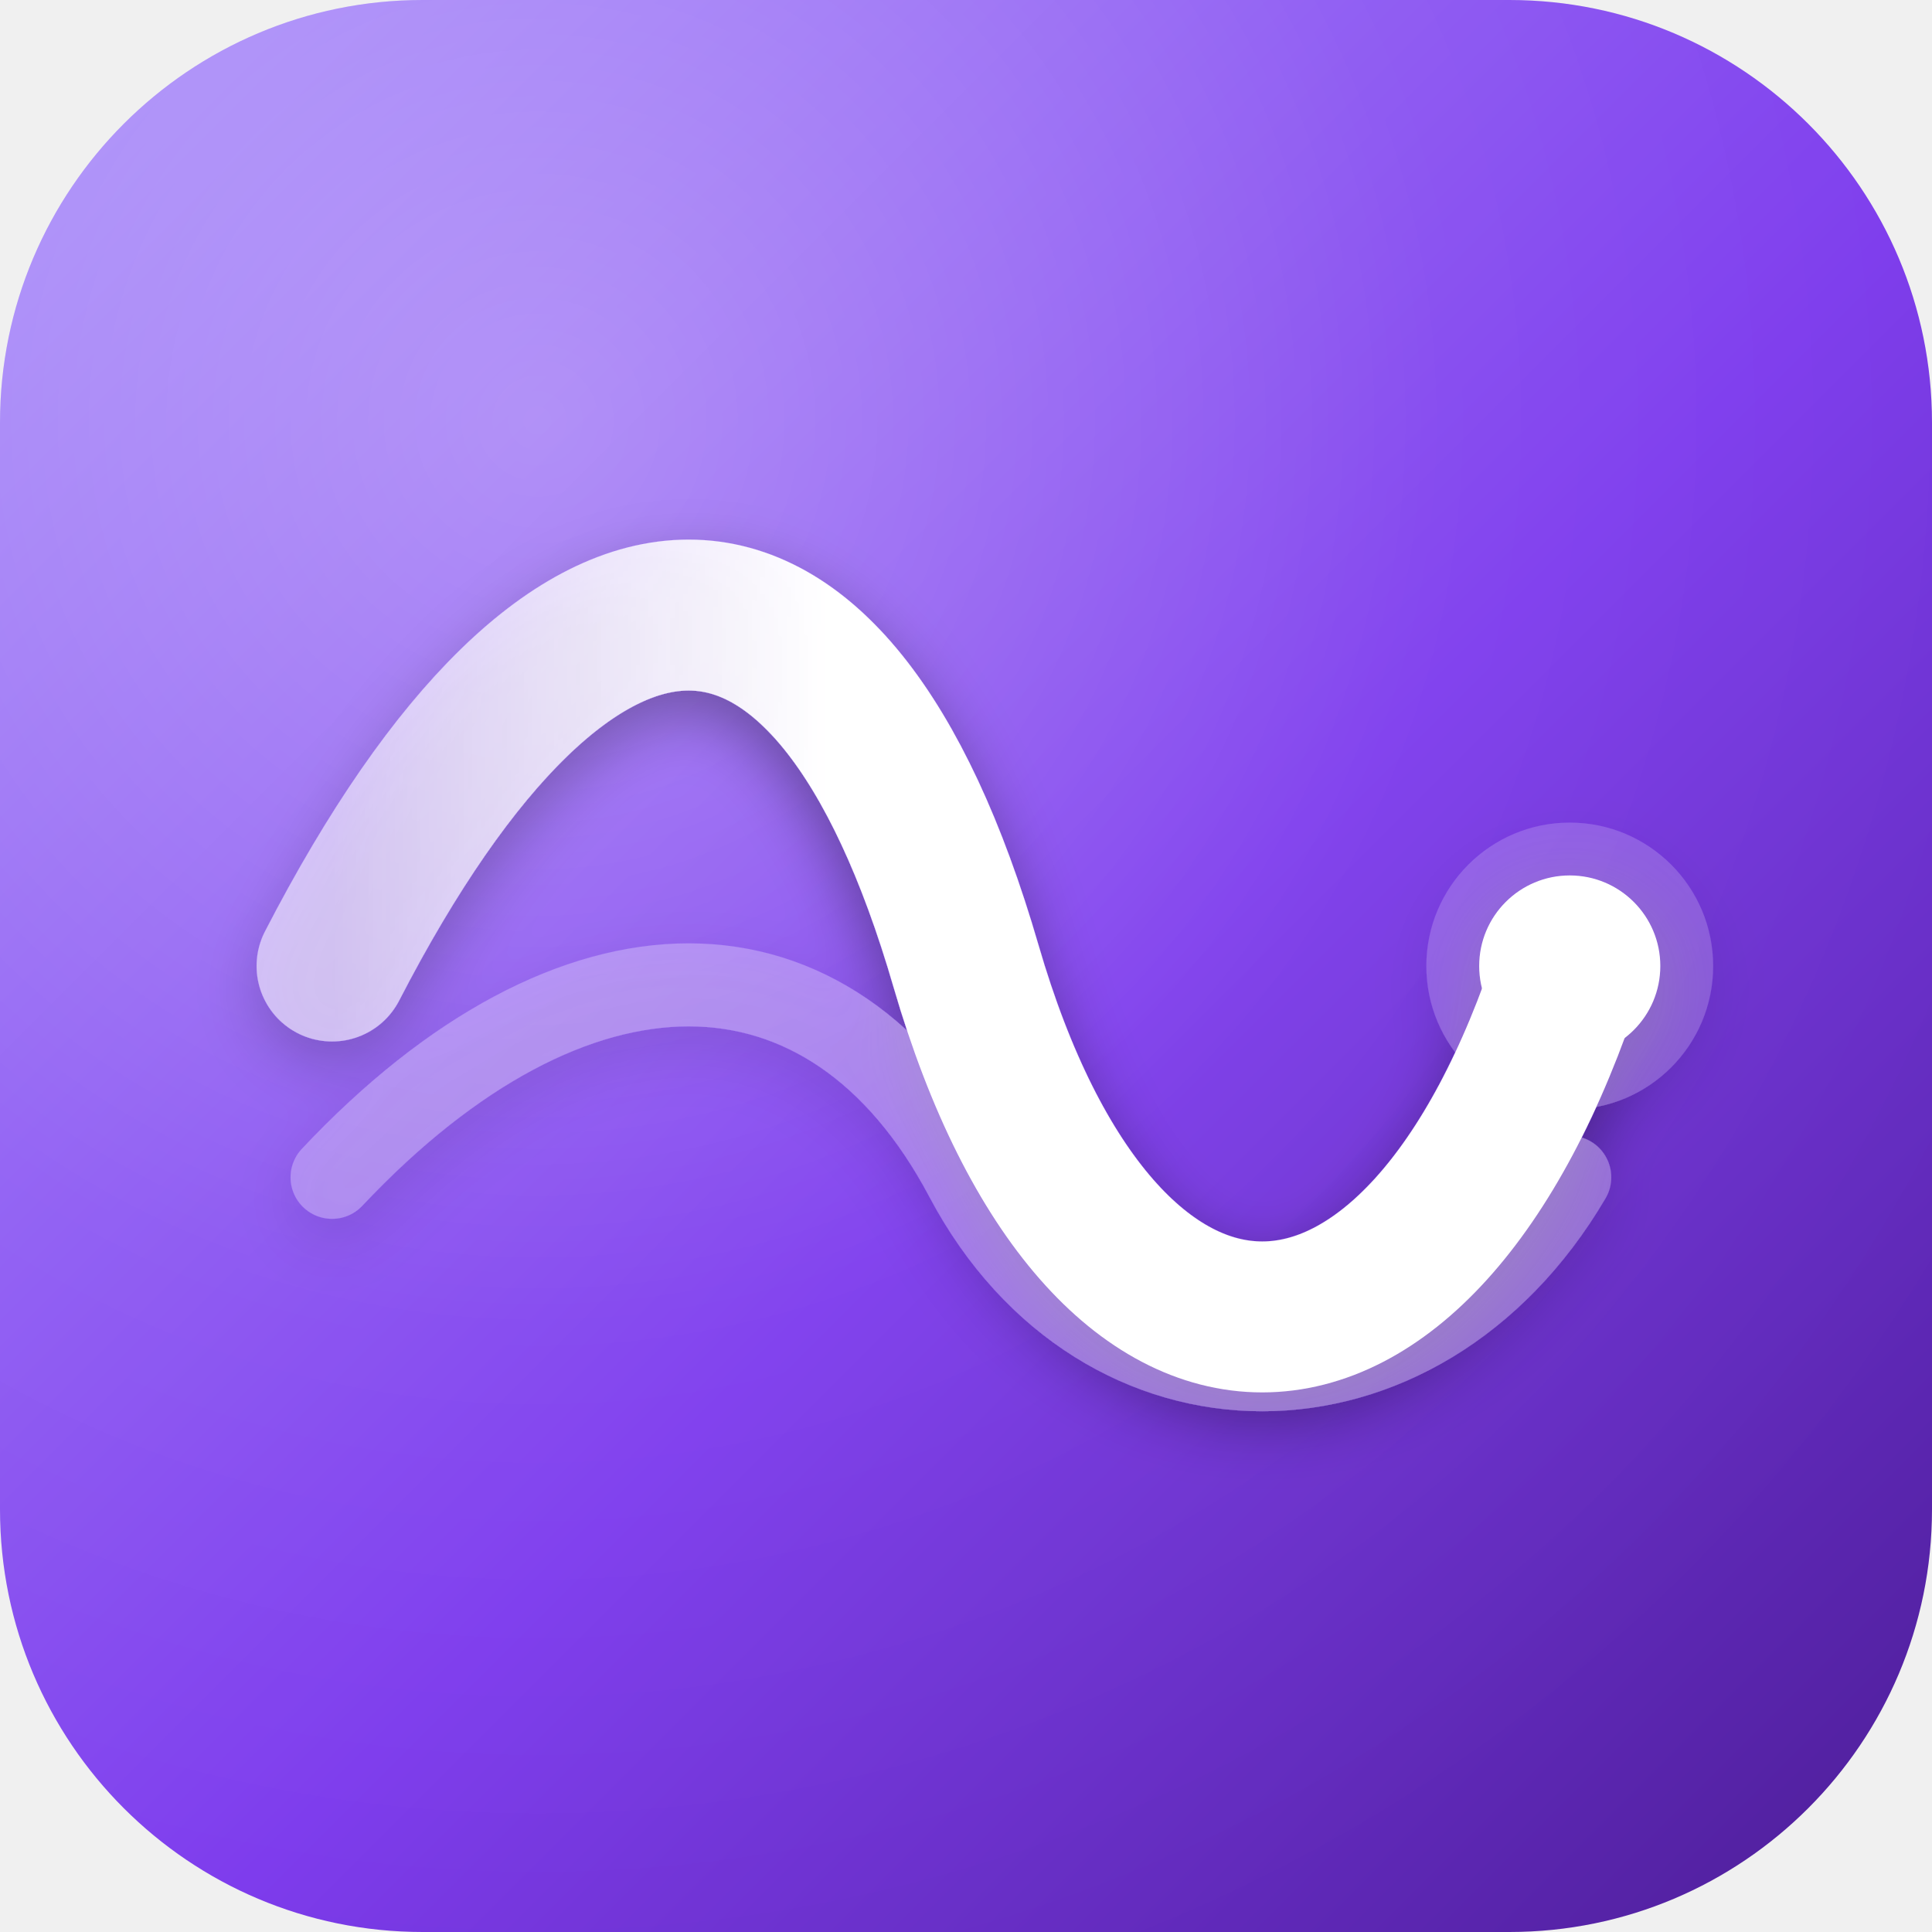
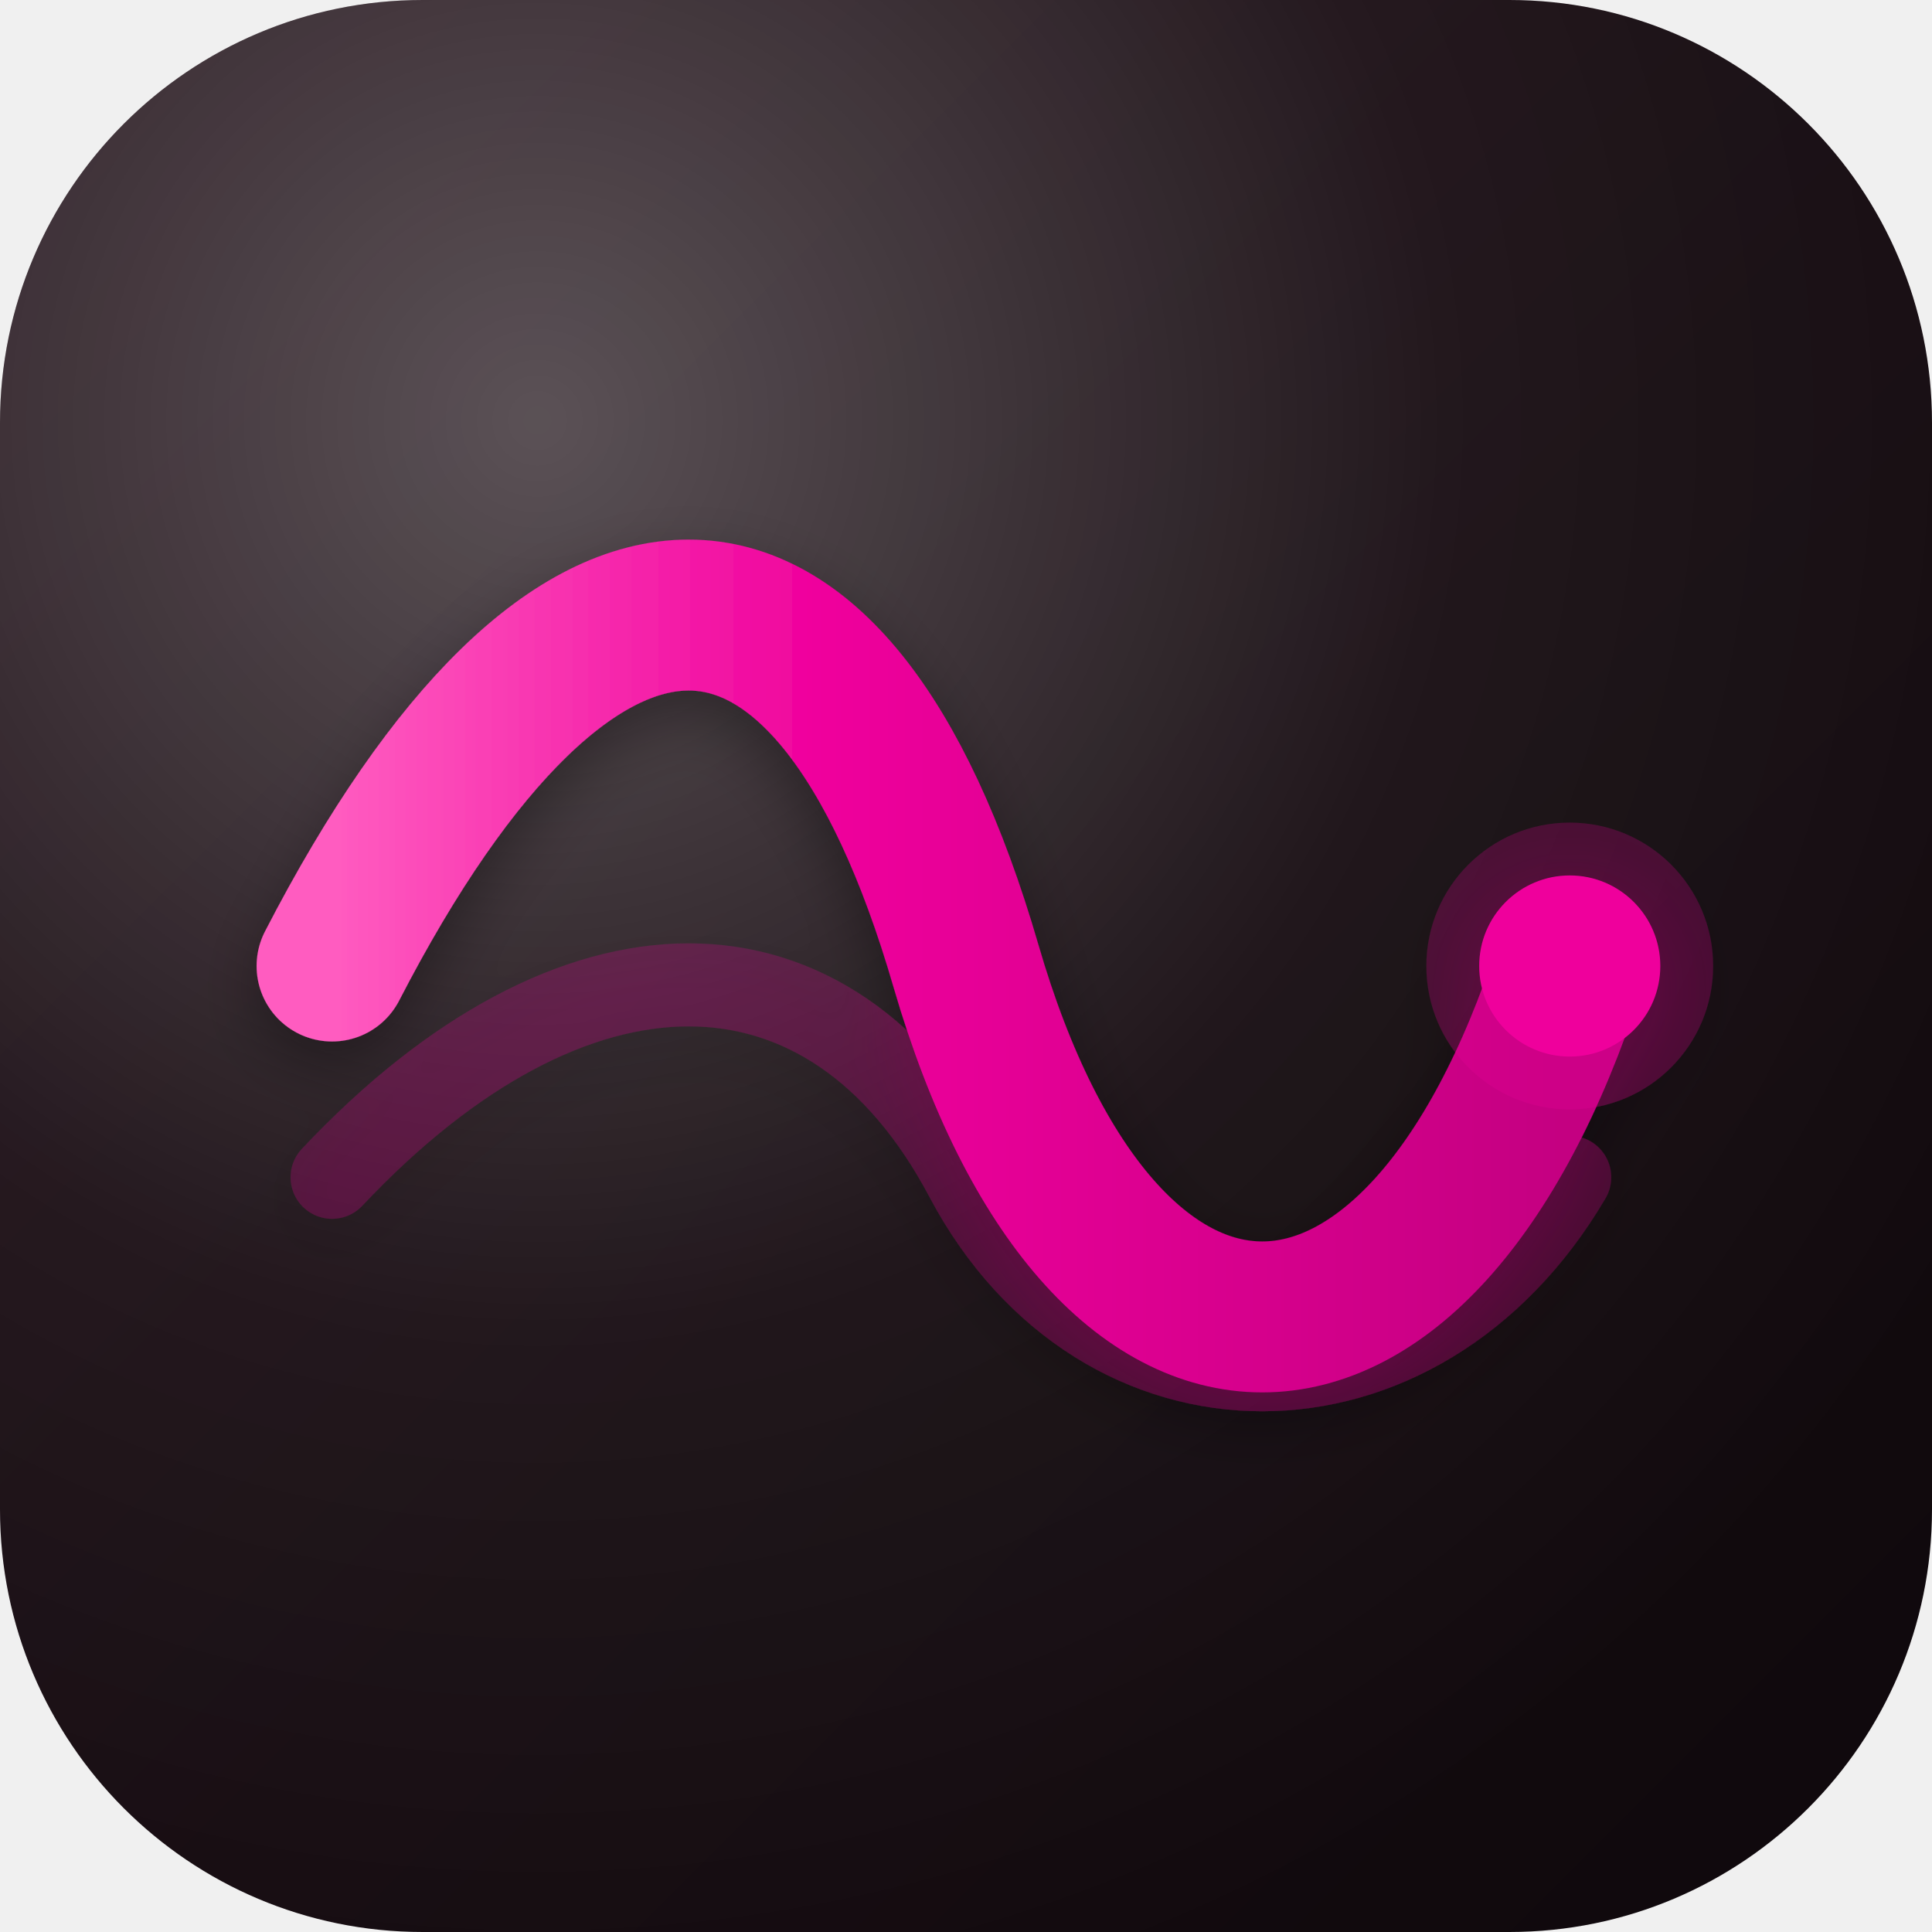
<svg xmlns="http://www.w3.org/2000/svg" viewBox="0 0 512 512">
  <defs>
    <linearGradient id="bg" x1="0" y1="0" x2="1" y2="1">
-       <stop offset="0" stop-color="#a78bfa" />
-       <stop offset="0.55" stop-color="#7c3aed" />
-       <stop offset="1" stop-color="#4c1d95" />
+       <stop offset="0" stop-color="#201018" />
+       <stop offset="0.55" stop-color="#150b10" />
+       <stop offset="1" stop-color="#0f090c" />
    </linearGradient>
    <radialGradient id="glow" cx="0.28" cy="0.22" r="0.85">
      <stop offset="0" stop-color="#ffffff" stop-opacity="0.28" />
      <stop offset="0.55" stop-color="#ffffff" stop-opacity="0.05" />
      <stop offset="1" stop-color="#ffffff" stop-opacity="0" />
    </radialGradient>
    <linearGradient id="wave" x1="0" y1="0" x2="1" y2="0">
-       <stop offset="0" stop-color="#ffffff" stop-opacity="0.55" />
-       <stop offset="0.4" stop-color="#ffffff" stop-opacity="1" />
-       <stop offset="1" stop-color="#ffffff" stop-opacity="1" />
+       <stop offset="0" stop-color="#ff5cc0" />
+       <stop offset="0.4" stop-color="#ef009c" />
+       <stop offset="1" stop-color="#c40181" />
    </linearGradient>
    <filter id="shadow" x="-20%" y="-20%" width="140%" height="140%">
      <feGaussianBlur in="SourceAlpha" stdDeviation="8" />
      <feOffset dx="0" dy="6" />
      <feComponentTransfer>
        <feFuncA type="linear" slope="0.35" />
      </feComponentTransfer>
      <feMerge>
        <feMergeNode />
        <feMergeNode in="SourceGraphic" />
      </feMerge>
    </filter>
  </defs>
  <rect width="512" height="512" rx="112" fill="url(#bg)" />
  <rect width="512" height="512" rx="112" fill="url(#glow)" />
  <g filter="url(#shadow)">
-     <path d="M 88 312 C 152 244, 220 244, 256 312 S 376 380, 416 312" stroke="#ffffff" stroke-opacity="0.28" stroke-width="22" fill="none" stroke-linecap="round" />
+     <path d="M 88 312 C 152 244, 220 244, 256 312 S 376 380, 416 312" stroke="#ef009c" stroke-opacity="0.22" stroke-width="22" fill="none" stroke-linecap="round" />
    <path d="M 88 256 C 152 132, 220 132, 256 256 S 376 380, 416 256" stroke="url(#wave)" stroke-width="40" fill="none" stroke-linecap="round" />
-     <circle cx="416" cy="256" r="38" fill="#ffffff" opacity="0.18" />
-     <circle cx="416" cy="256" r="24" fill="#ffffff" />
+     <circle cx="416" cy="256" r="38" fill="#ef009c" opacity="0.22" />
+     <circle cx="416" cy="256" r="24" fill="#ef009c" />
  </g>
</svg>
